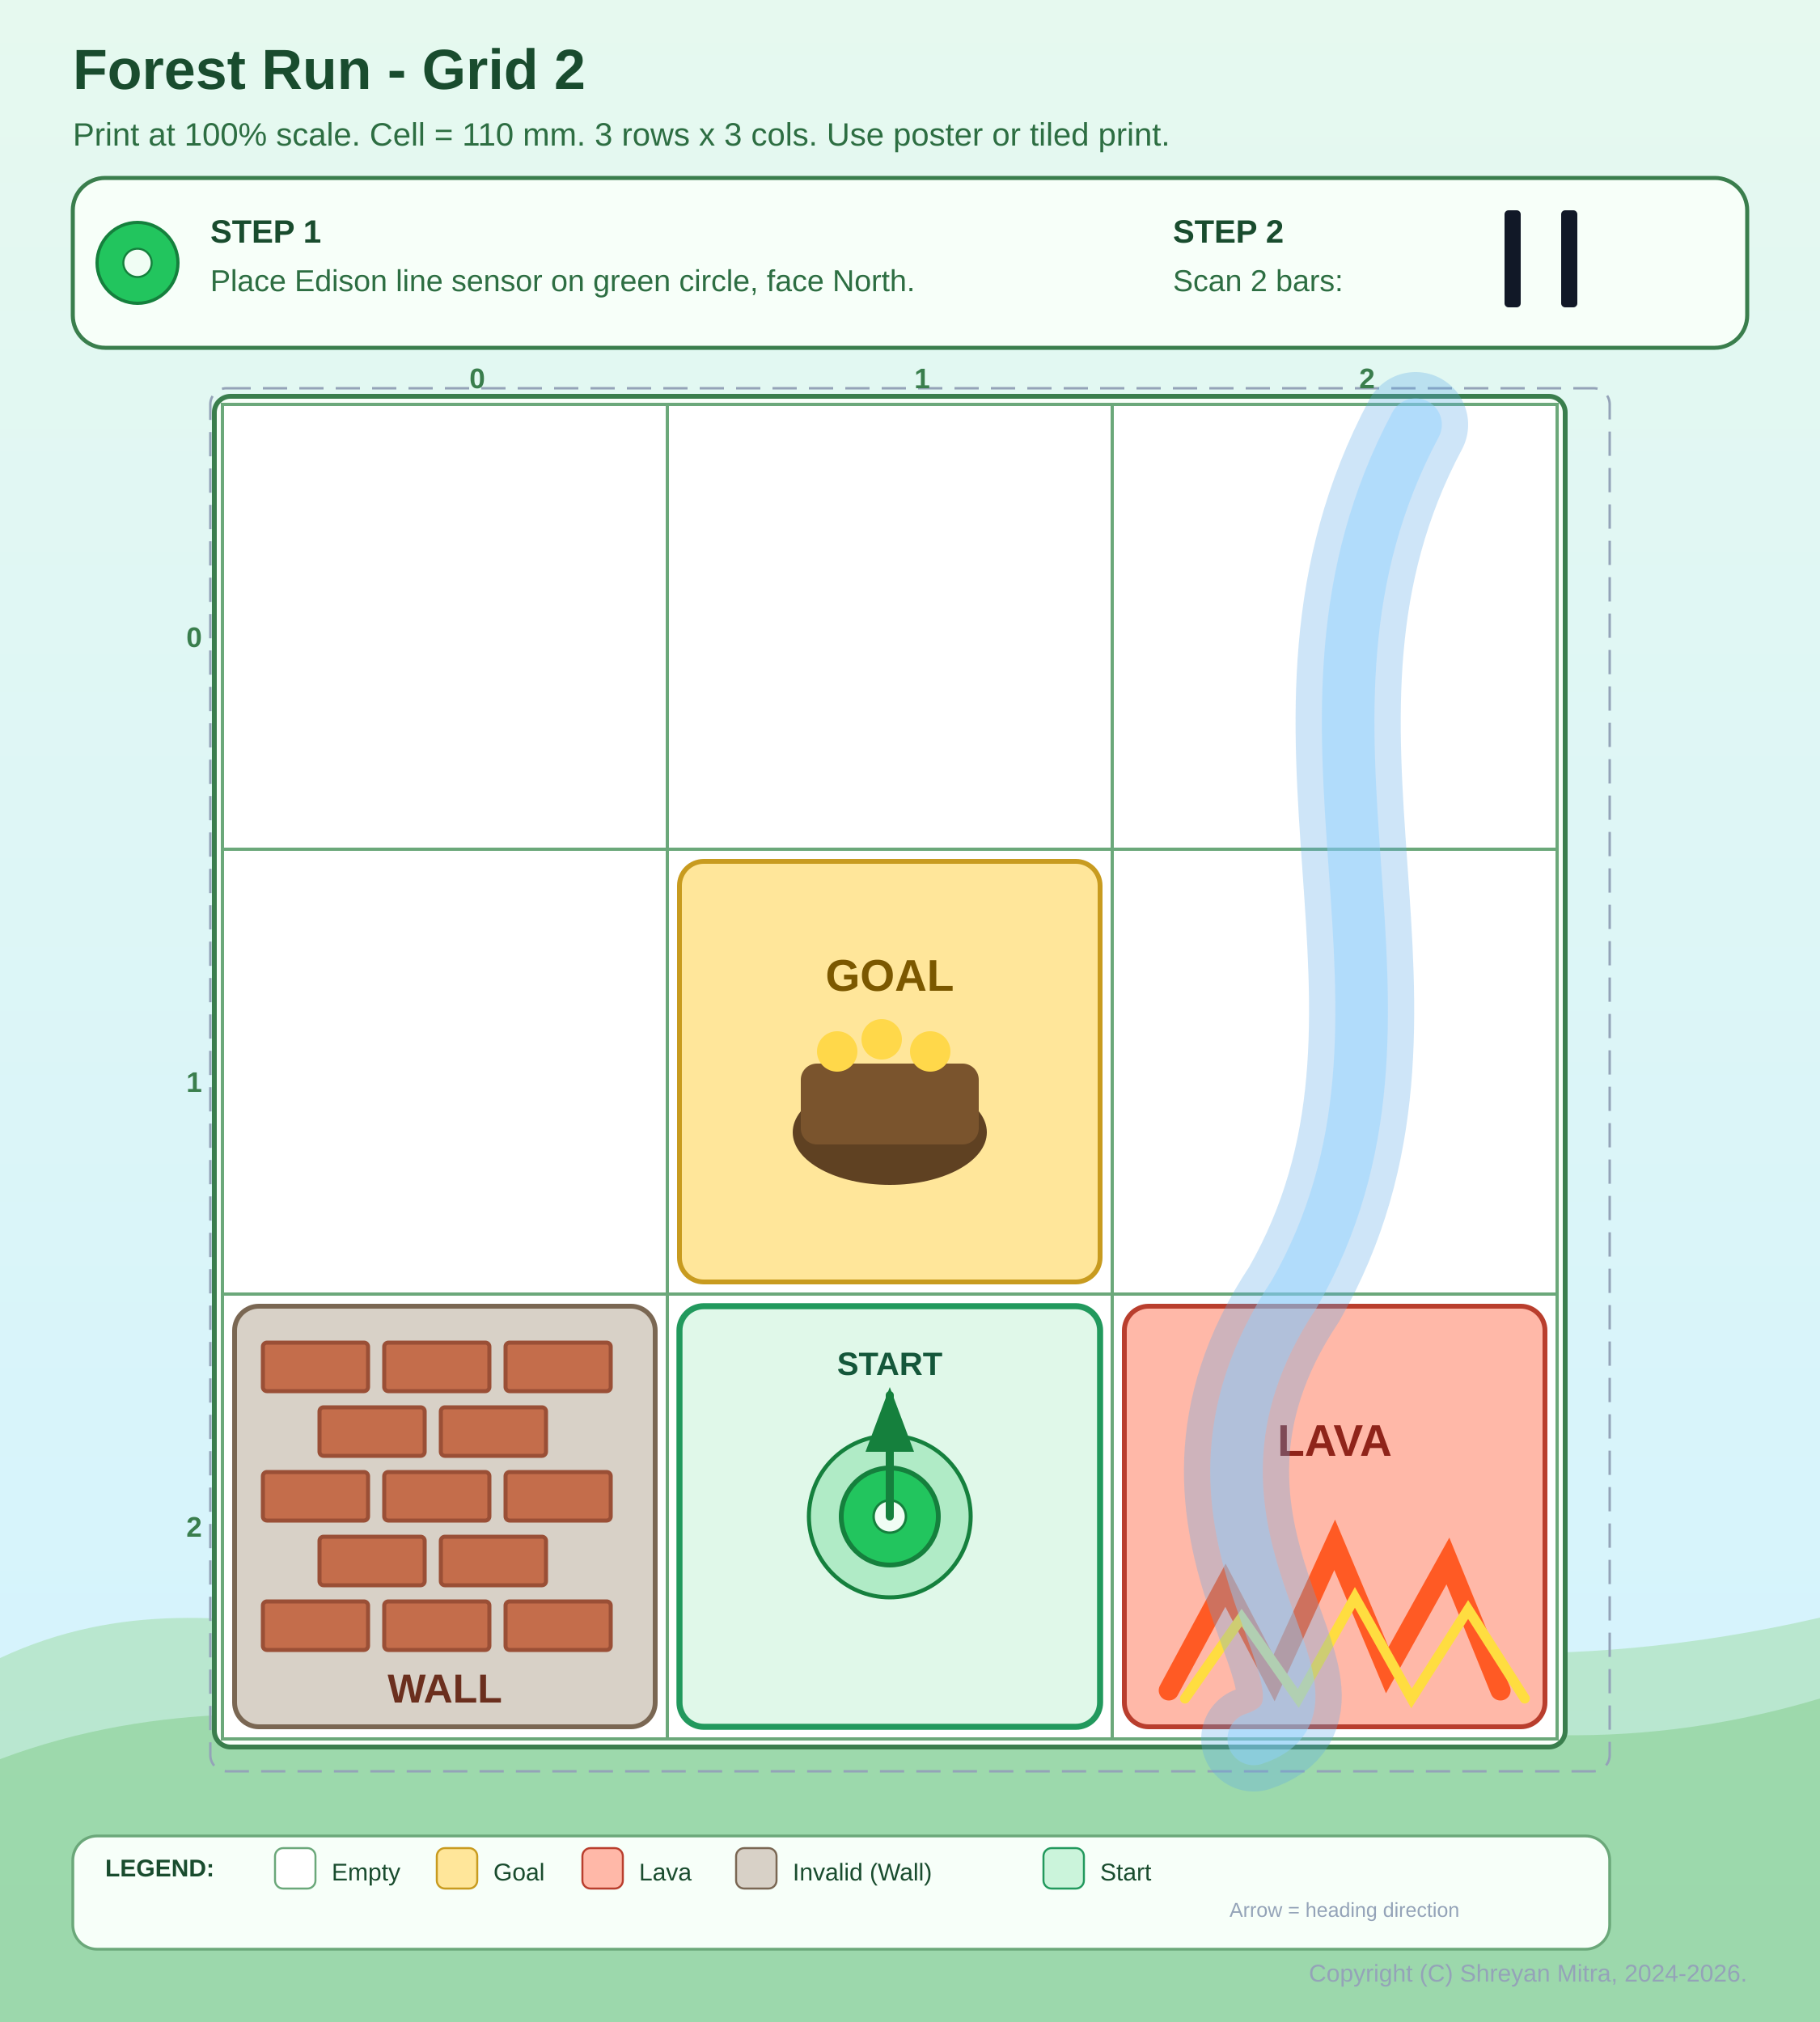
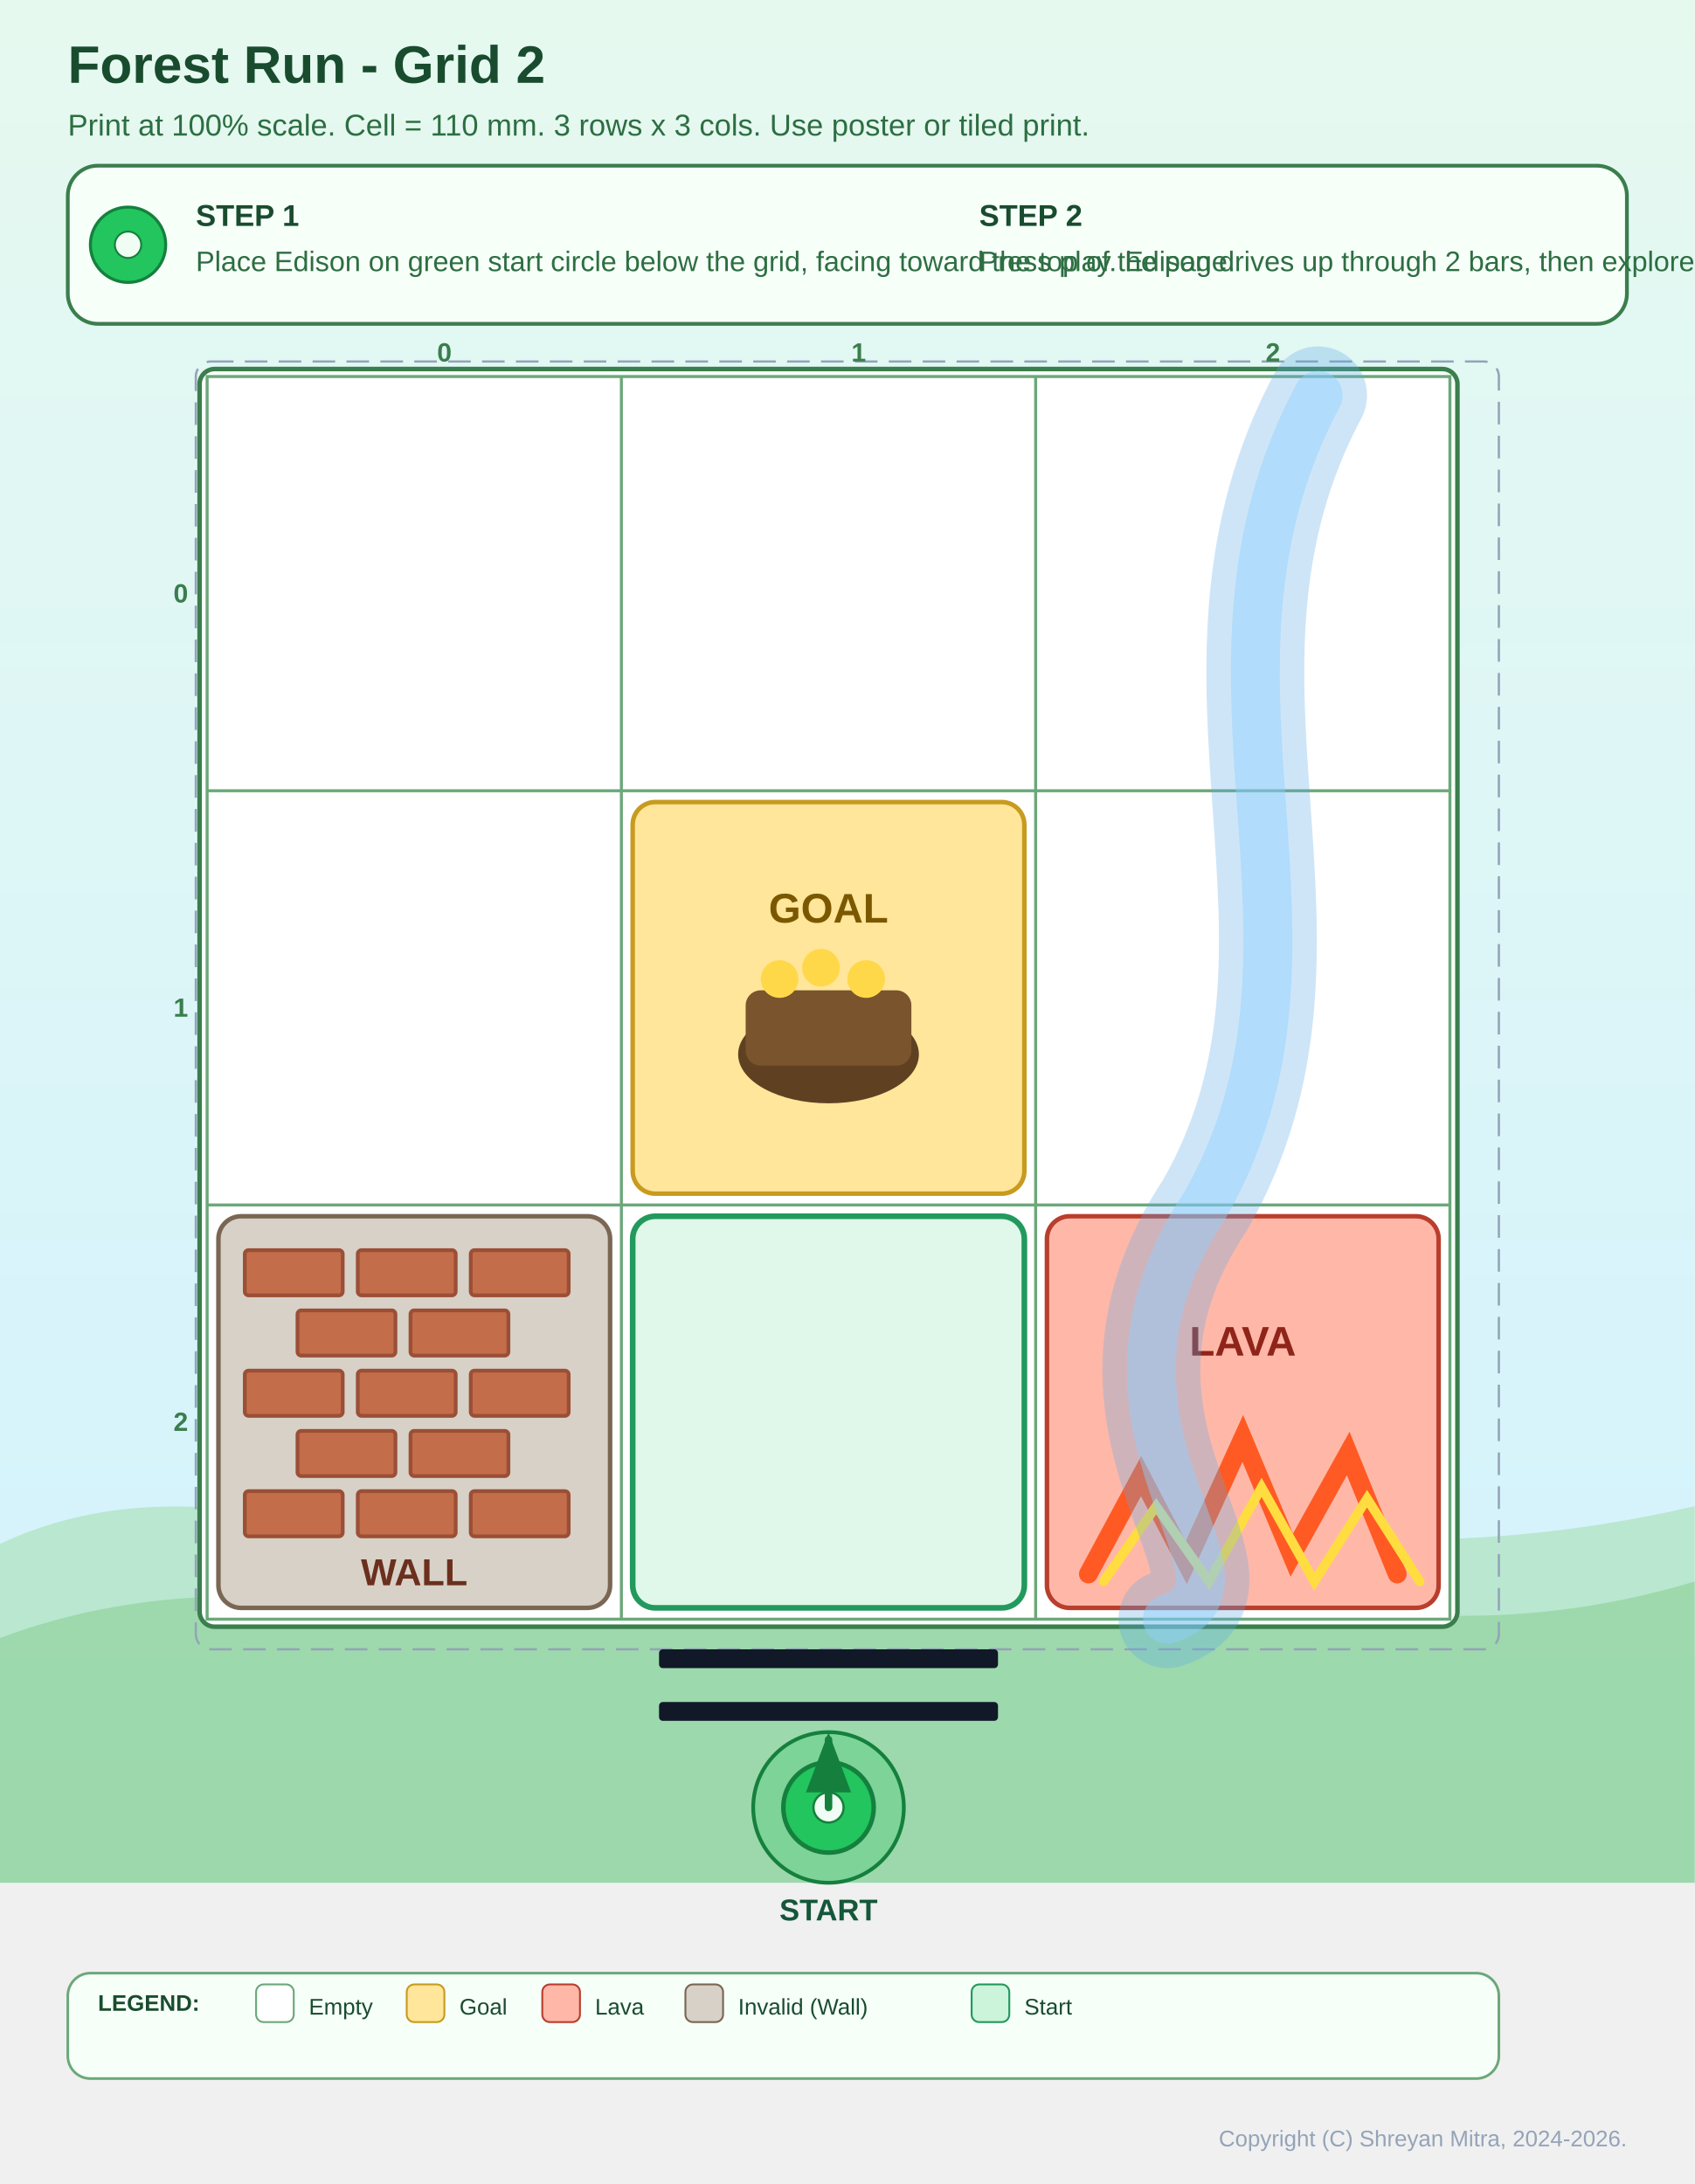
- <svg xmlns="http://www.w3.org/2000/svg" width="450mm" height="500mm" viewBox="0 0 450 500">
+ <svg xmlns="http://www.w3.org/2000/svg" width="450mm" height="580mm" viewBox="0 0 450 580">
  <defs>
    <linearGradient id="forestSky" x1="0" y1="0" x2="0" y2="1">
      <stop offset="0%" stop-color="#e6f9ef" />
      <stop offset="100%" stop-color="#d2f2ff" />
    </linearGradient>
    <marker id="startArrow" markerWidth="8" markerHeight="6" refX="7" refY="3" orient="auto" markerUnits="strokeWidth">
      <path d="M0,0 L8,3 L0,6 Z" fill="#15803d" />
    </marker>
  </defs>
  <rect width="450" height="500" fill="url(#forestSky)" />
  <path d="M0 410 C60 382 110 425 180 398 C250 372 320 430 450 400 L450 500 L0 500 Z" fill="#8fd58d" opacity="0.4" />
  <path d="M0 435 C80 405 150 448 220 420 C290 394 350 450 450 420 L450 500 L0 500 Z" fill="#74c476" opacity="0.4" />
  <text x="18" y="22" font-family="Arial,Helvetica,sans-serif" font-size="14" font-weight="bold" fill="#194c2e">Forest Run - Grid 2</text>
  <text x="18" y="36" font-family="Arial,Helvetica,sans-serif" font-size="8" fill="#2d6e42">Print at 100% scale. Cell = 110 mm. 3 rows x 3 cols. Use poster or tiled print.</text>
  <rect x="18" y="44" width="414" height="42" rx="8" fill="#f7fff9" stroke="#3a7e4d" stroke-width="1" />
  <text x="52" y="60" font-family="Arial,Helvetica,sans-serif" font-size="8" font-weight="bold" fill="#194c2e">STEP 1</text>
-   <text x="52" y="72" font-family="Arial,Helvetica,sans-serif" font-size="7.5" fill="#2d6e42">Place Edison line sensor on green circle, face North.</text>
+   <text x="52" y="72" font-family="Arial,Helvetica,sans-serif" font-size="7.5" fill="#2d6e42">Place Edison on green start circle below the grid, facing toward the top of the page.</text>
  <circle cx="34" cy="65" r="10" fill="#22c55e" stroke="#15803d" stroke-width="0.8" />
  <circle cx="34" cy="65" r="3.5" fill="#f0fdf4" stroke="#15803d" stroke-width="0.5" />
-   <text x="290" y="60" font-family="Arial,Helvetica,sans-serif" font-size="8" font-weight="bold" fill="#194c2e">STEP 2</text>
-   <text x="290" y="72" font-family="Arial,Helvetica,sans-serif" font-size="7.5" fill="#2d6e42">Scan 2 bars:</text>
-   <rect x="372" y="52" width="4" height="24" rx="1" fill="#111827" />
-   <rect x="386" y="52" width="4" height="24" rx="1" fill="#111827" />
+   <text x="260" y="60" font-family="Arial,Helvetica,sans-serif" font-size="8" font-weight="bold" fill="#194c2e">STEP 2</text>
+   <text x="260" y="72" font-family="Arial,Helvetica,sans-serif" font-size="7.5" fill="#2d6e42">Press play. Edison drives up through 2 bars, then explores.</text>
  <rect x="52" y="96" width="346" height="342" rx="4" fill="none" stroke="#94a3b8" stroke-width="0.6" stroke-dasharray="6 3" />
  <text x="118" y="96" font-family="Arial,Helvetica,sans-serif" font-size="7" fill="#3a7e4d" text-anchor="middle" font-weight="bold">0</text>
  <text x="228" y="96" font-family="Arial,Helvetica,sans-serif" font-size="7" fill="#3a7e4d" text-anchor="middle" font-weight="bold">1</text>
  <text x="338" y="96" font-family="Arial,Helvetica,sans-serif" font-size="7" fill="#3a7e4d" text-anchor="middle" font-weight="bold">2</text>
  <text x="48" y="160" font-family="Arial,Helvetica,sans-serif" font-size="7" fill="#3a7e4d" text-anchor="middle" font-weight="bold">0</text>
  <text x="48" y="270" font-family="Arial,Helvetica,sans-serif" font-size="7" fill="#3a7e4d" text-anchor="middle" font-weight="bold">1</text>
  <text x="48" y="380" font-family="Arial,Helvetica,sans-serif" font-size="7" fill="#3a7e4d" text-anchor="middle" font-weight="bold">2</text>
  <g transform="translate(55,100)">
    <rect x="-2" y="-2" width="334" height="334" rx="4" fill="#f8fff9" stroke="#3a7e4d" stroke-width="1.2" />
    <g stroke="#6ba87a" stroke-width="0.8" fill="#ffffff">
      <rect x="0" y="0" width="330" height="330" />
      <line x1="110" y1="0" x2="110" y2="330" />
      <line x1="220" y1="0" x2="220" y2="330" />
      <line x1="0" y1="110" x2="330" y2="110" />
      <line x1="0" y1="220" x2="330" y2="220" />
    </g>
    <rect x="113" y="223" width="104" height="104" rx="6" fill="#cbf4db" fill-opacity="0.6" stroke="#22995d" stroke-width="1.5" />
-     <circle cx="165" cy="275" r="20" fill="#22c55e" fill-opacity="0.25" stroke="#15803d" stroke-width="1" />
-     <circle cx="165" cy="275" r="12" fill="#22c55e" stroke="#15803d" stroke-width="1.2" />
-     <circle cx="165" cy="275" r="4" fill="#f0fdf4" stroke="#15803d" stroke-width="0.6" />
-     <line x1="165" y1="275" x2="165" y2="245" stroke="#15803d" stroke-width="2" stroke-linecap="round" marker-end="url(#startArrow)" />
-     <text x="165" y="240" font-family="Arial,Helvetica,sans-serif" font-size="8" font-weight="bold" fill="#14573a" text-anchor="middle">START</text>
    <rect x="113" y="113" width="104" height="104" rx="6" fill="#ffe69a" stroke="#c89b1f" stroke-width="1.2" />
    <ellipse cx="165" cy="180" rx="24" ry="13" fill="#5f4122" />
    <rect x="143" y="163" width="44" height="20" rx="4" fill="#7a542d" />
    <circle cx="152" cy="160" r="5" fill="#ffd84a" />
    <circle cx="163" cy="157" r="5" fill="#ffd84a" />
    <circle cx="175" cy="160" r="5" fill="#ffd84a" />
    <text x="165" y="145" font-family="Arial,Helvetica,sans-serif" font-size="11" font-weight="bold" fill="#7b5800" text-anchor="middle">GOAL</text>
    <rect x="3" y="223" width="104" height="104" rx="6" fill="#d8d1c7" stroke="#7a6753" stroke-width="1.2" />
    <g stroke="#9a4f36" stroke-width="1" fill="#c46d4b">
      <rect x="10" y="232" width="26" height="12" rx="1" />
      <rect x="40" y="232" width="26" height="12" rx="1" />
      <rect x="70" y="232" width="26" height="12" rx="1" />
      <rect x="24" y="248" width="26" height="12" rx="1" />
      <rect x="54" y="248" width="26" height="12" rx="1" />
      <rect x="10" y="264" width="26" height="12" rx="1" />
      <rect x="40" y="264" width="26" height="12" rx="1" />
      <rect x="70" y="264" width="26" height="12" rx="1" />
      <rect x="24" y="280" width="26" height="12" rx="1" />
      <rect x="54" y="280" width="26" height="12" rx="1" />
      <rect x="10" y="296" width="26" height="12" rx="1" />
      <rect x="40" y="296" width="26" height="12" rx="1" />
      <rect x="70" y="296" width="26" height="12" rx="1" />
    </g>
    <text x="55" y="321" font-family="Arial,Helvetica,sans-serif" font-size="10" font-weight="bold" fill="#6b2f1e" text-anchor="middle">WALL</text>
    <rect x="223" y="223" width="104" height="104" rx="6" fill="#ffb8a8" stroke="#b93e2d" stroke-width="1.2" />
    <path d="M234 318 L248 292 L260 315 L275 282 L288 313 L303 286 L316 318" fill="none" stroke="#ff5a24" stroke-width="5" stroke-linecap="round" />
    <path d="M238 320 L252 300 L266 320 L280 295 L294 320 L308 298 L322 320" fill="none" stroke="#ffdd40" stroke-width="2.5" stroke-linecap="round" />
    <text x="275" y="260" font-family="Arial,Helvetica,sans-serif" font-size="11" font-weight="bold" fill="#8f241a" text-anchor="middle">LAVA</text>
  </g>
  <path d="M350 105 C310 180 360 250 320 320 C280 380 340 420 310 430" fill="none" stroke="#5aa9e6" stroke-width="26" stroke-linecap="round" opacity="0.3" />
  <path d="M350 105 C310 180 360 250 320 320 C280 380 340 420 310 430" fill="none" stroke="#8fd1ff" stroke-width="13" stroke-linecap="round" opacity="0.45" />
-   <rect x="18" y="454" width="380" height="28" rx="6" fill="#f7fff9" stroke="#6ba87a" stroke-width="0.7" />
-   <text x="26" y="464" font-family="Arial,Helvetica,sans-serif" font-size="6" font-weight="bold" fill="#194c2e">LEGEND:</text>
-   <rect x="68" y="457" width="10" height="10" rx="2" fill="#ffffff" stroke="#6ba87a" stroke-width="0.5" />
-   <text x="82" y="465" font-family="Arial,Helvetica,sans-serif" font-size="6" fill="#194c2e">Empty</text>
-   <rect x="108" y="457" width="10" height="10" rx="2" fill="#ffe69a" stroke="#c89b1f" stroke-width="0.5" />
-   <text x="122" y="465" font-family="Arial,Helvetica,sans-serif" font-size="6" fill="#194c2e">Goal</text>
-   <rect x="144" y="457" width="10" height="10" rx="2" fill="#ffb8a8" stroke="#b93e2d" stroke-width="0.5" />
-   <text x="158" y="465" font-family="Arial,Helvetica,sans-serif" font-size="6" fill="#194c2e">Lava</text>
-   <rect x="182" y="457" width="10" height="10" rx="2" fill="#d8d1c7" stroke="#7a6753" stroke-width="0.5" />
-   <text x="196" y="465" font-family="Arial,Helvetica,sans-serif" font-size="6" fill="#194c2e">Invalid (Wall)</text>
-   <rect x="258" y="457" width="10" height="10" rx="2" fill="#cbf4db" stroke="#22995d" stroke-width="0.5" />
-   <text x="272" y="465" font-family="Arial,Helvetica,sans-serif" font-size="6" fill="#194c2e">Start</text>
-   <text x="304" y="474" font-family="Arial,Helvetica,sans-serif" font-size="5" fill="#94a3b8">Arrow = heading direction</text>
-   <text x="432" y="490" text-anchor="end" font-family="Arial,Helvetica,sans-serif" font-size="6" fill="#94a3b8">Copyright (C) Shreyan Mitra, 2024-2026.</text>
+   <rect x="175" y="438" width="90" height="5" rx="1" fill="#111827" />
+   <rect x="175" y="452" width="90" height="5" rx="1" fill="#111827" />
+   <circle cx="220" cy="480" r="20" fill="#22c55e" fill-opacity="0.25" stroke="#15803d" stroke-width="1" />
+   <circle cx="220" cy="480" r="12" fill="#22c55e" stroke="#15803d" stroke-width="1.2" />
+   <circle cx="220" cy="480" r="4" fill="#f0fdf4" stroke="#15803d" stroke-width="0.6" />
+   <line x1="220" y1="480" x2="220" y2="462" stroke="#15803d" stroke-width="2" stroke-linecap="round" marker-end="url(#startArrow)" />
+   <text x="220" y="510" font-family="Arial,Helvetica,sans-serif" font-size="8" font-weight="bold" fill="#14573a" text-anchor="middle">START</text>
+   <rect x="18" y="524" width="380" height="28" rx="6" fill="#f7fff9" stroke="#6ba87a" stroke-width="0.7" />
+   <text x="26" y="534" font-family="Arial,Helvetica,sans-serif" font-size="6" font-weight="bold" fill="#194c2e">LEGEND:</text>
+   <rect x="68" y="527" width="10" height="10" rx="2" fill="#ffffff" stroke="#6ba87a" stroke-width="0.5" />
+   <text x="82" y="535" font-family="Arial,Helvetica,sans-serif" font-size="6" fill="#194c2e">Empty</text>
+   <rect x="108" y="527" width="10" height="10" rx="2" fill="#ffe69a" stroke="#c89b1f" stroke-width="0.5" />
+   <text x="122" y="535" font-family="Arial,Helvetica,sans-serif" font-size="6" fill="#194c2e">Goal</text>
+   <rect x="144" y="527" width="10" height="10" rx="2" fill="#ffb8a8" stroke="#b93e2d" stroke-width="0.5" />
+   <text x="158" y="535" font-family="Arial,Helvetica,sans-serif" font-size="6" fill="#194c2e">Lava</text>
+   <rect x="182" y="527" width="10" height="10" rx="2" fill="#d8d1c7" stroke="#7a6753" stroke-width="0.5" />
+   <text x="196" y="535" font-family="Arial,Helvetica,sans-serif" font-size="6" fill="#194c2e">Invalid (Wall)</text>
+   <rect x="258" y="527" width="10" height="10" rx="2" fill="#cbf4db" stroke="#22995d" stroke-width="0.5" />
+   <text x="272" y="535" font-family="Arial,Helvetica,sans-serif" font-size="6" fill="#194c2e">Start</text>
+   <text x="432" y="570" text-anchor="end" font-family="Arial,Helvetica,sans-serif" font-size="6" fill="#94a3b8">Copyright (C) Shreyan Mitra, 2024-2026.</text>
</svg>
